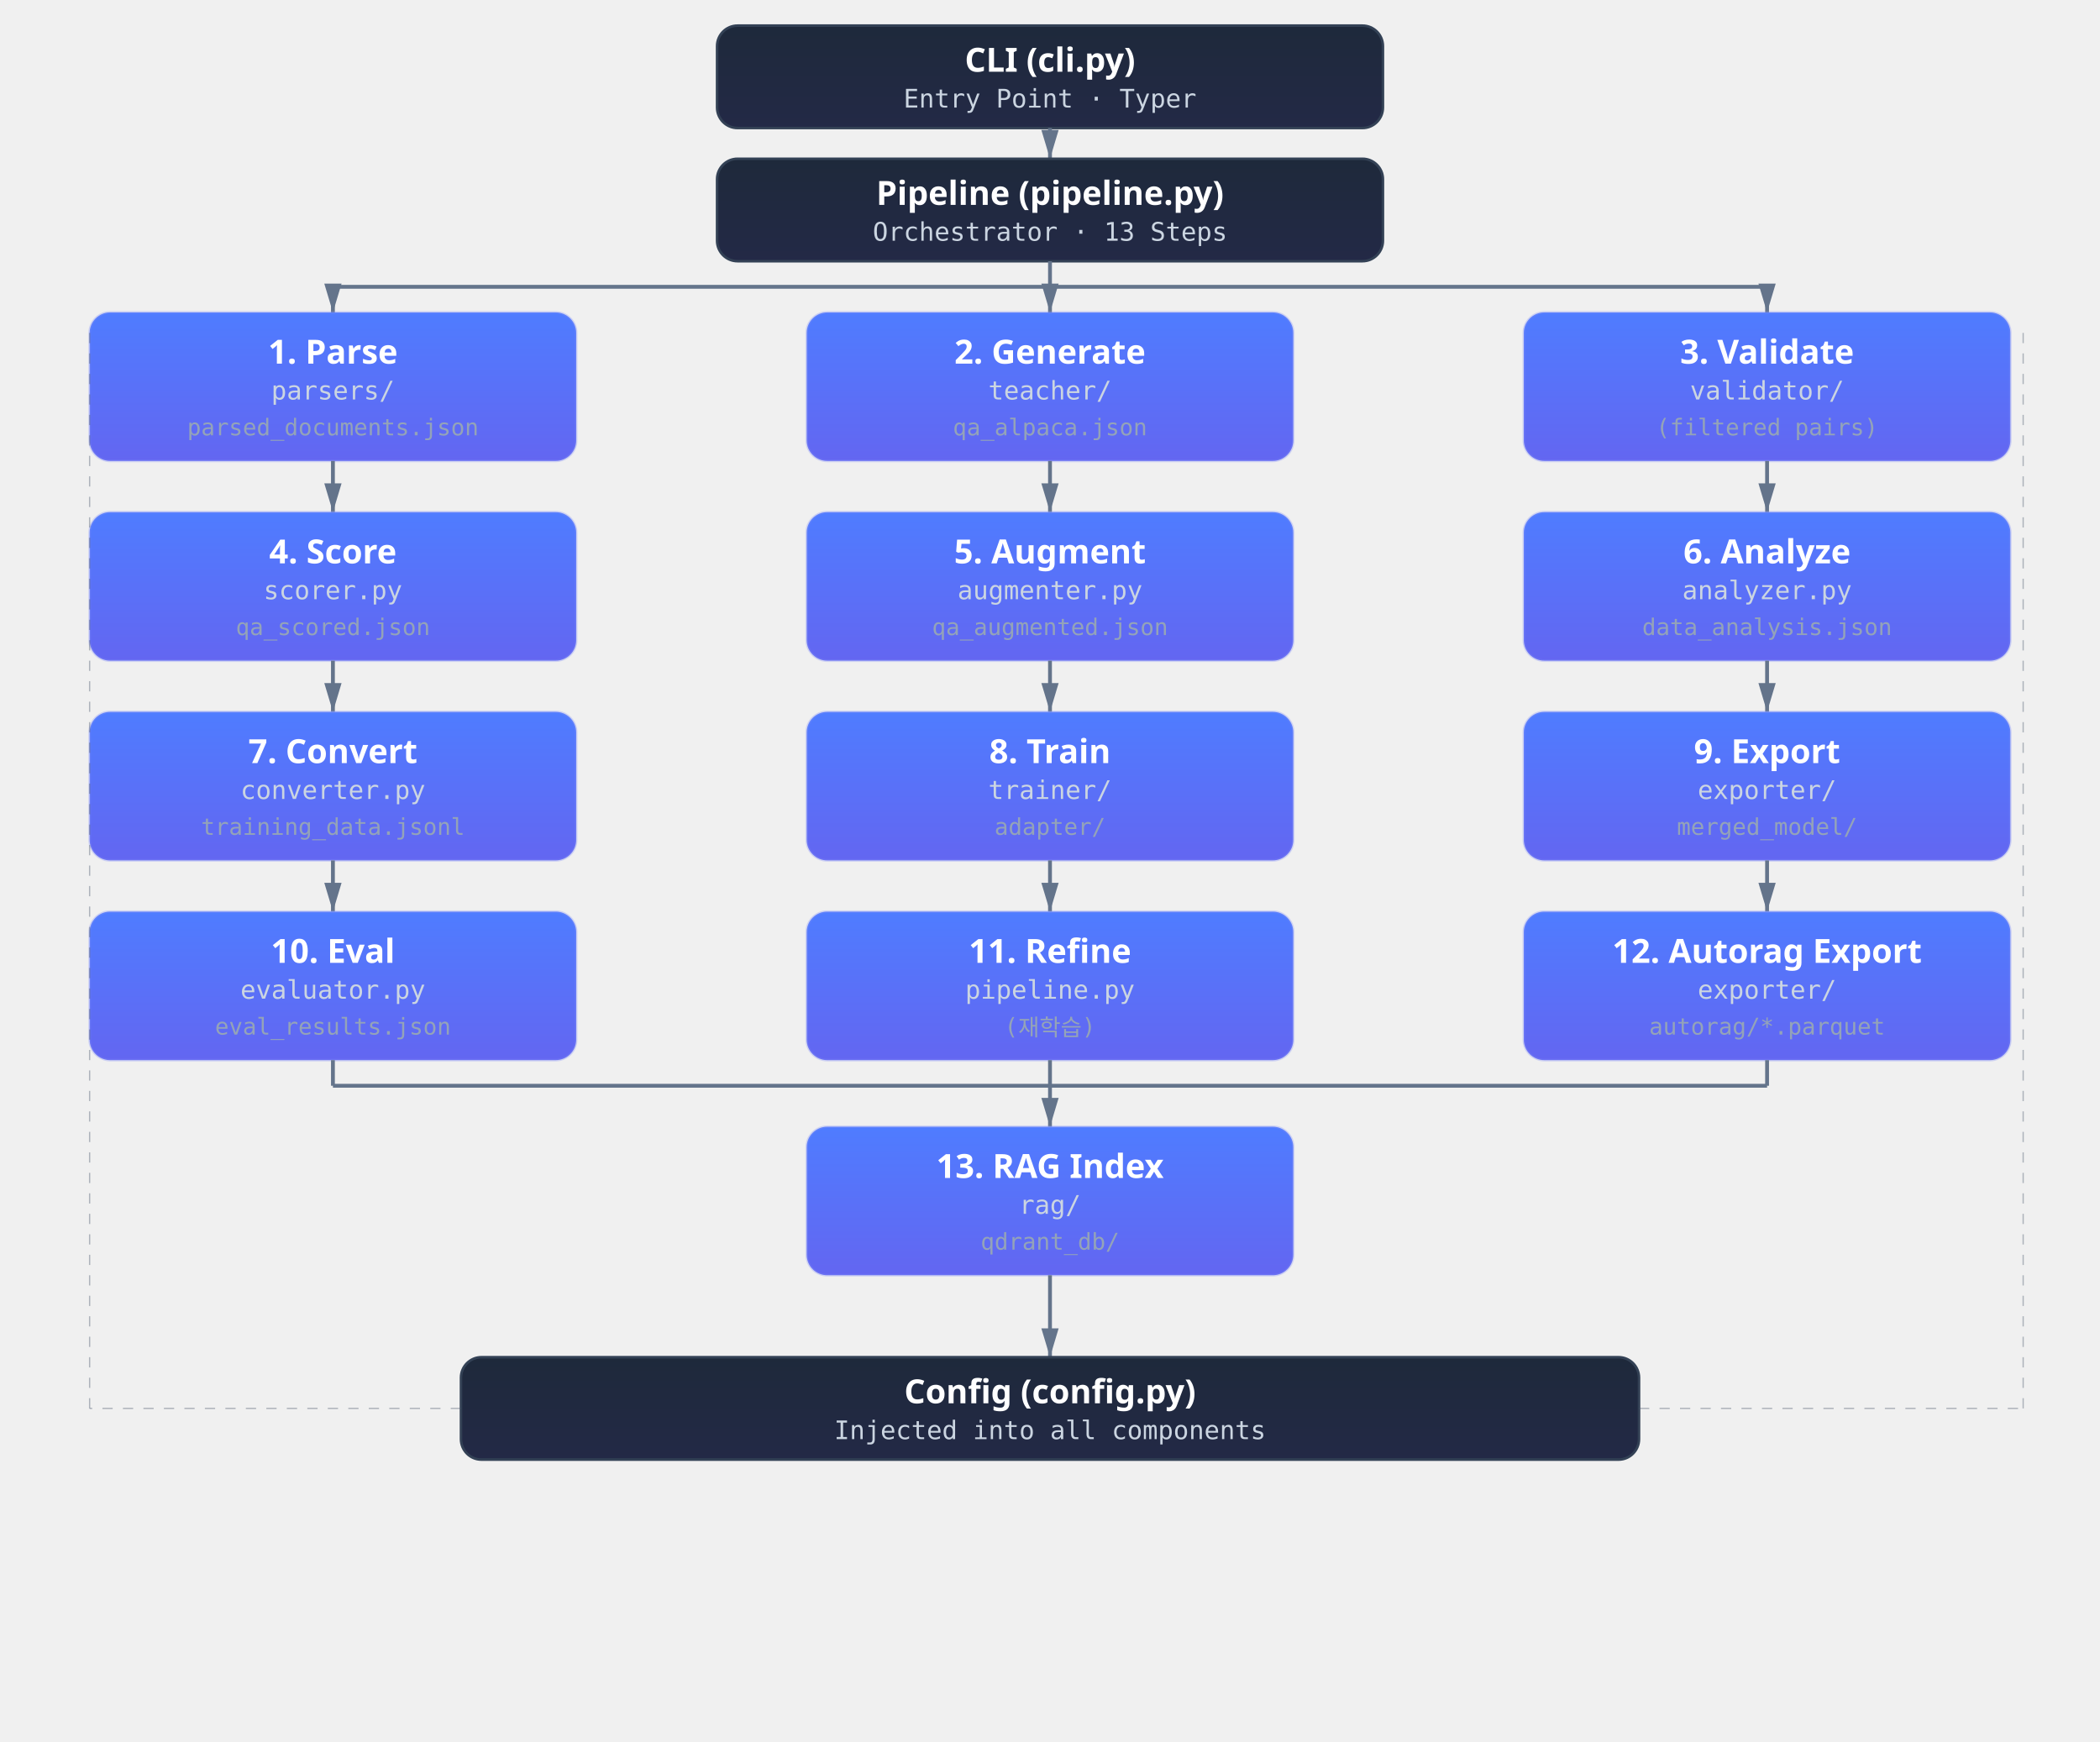
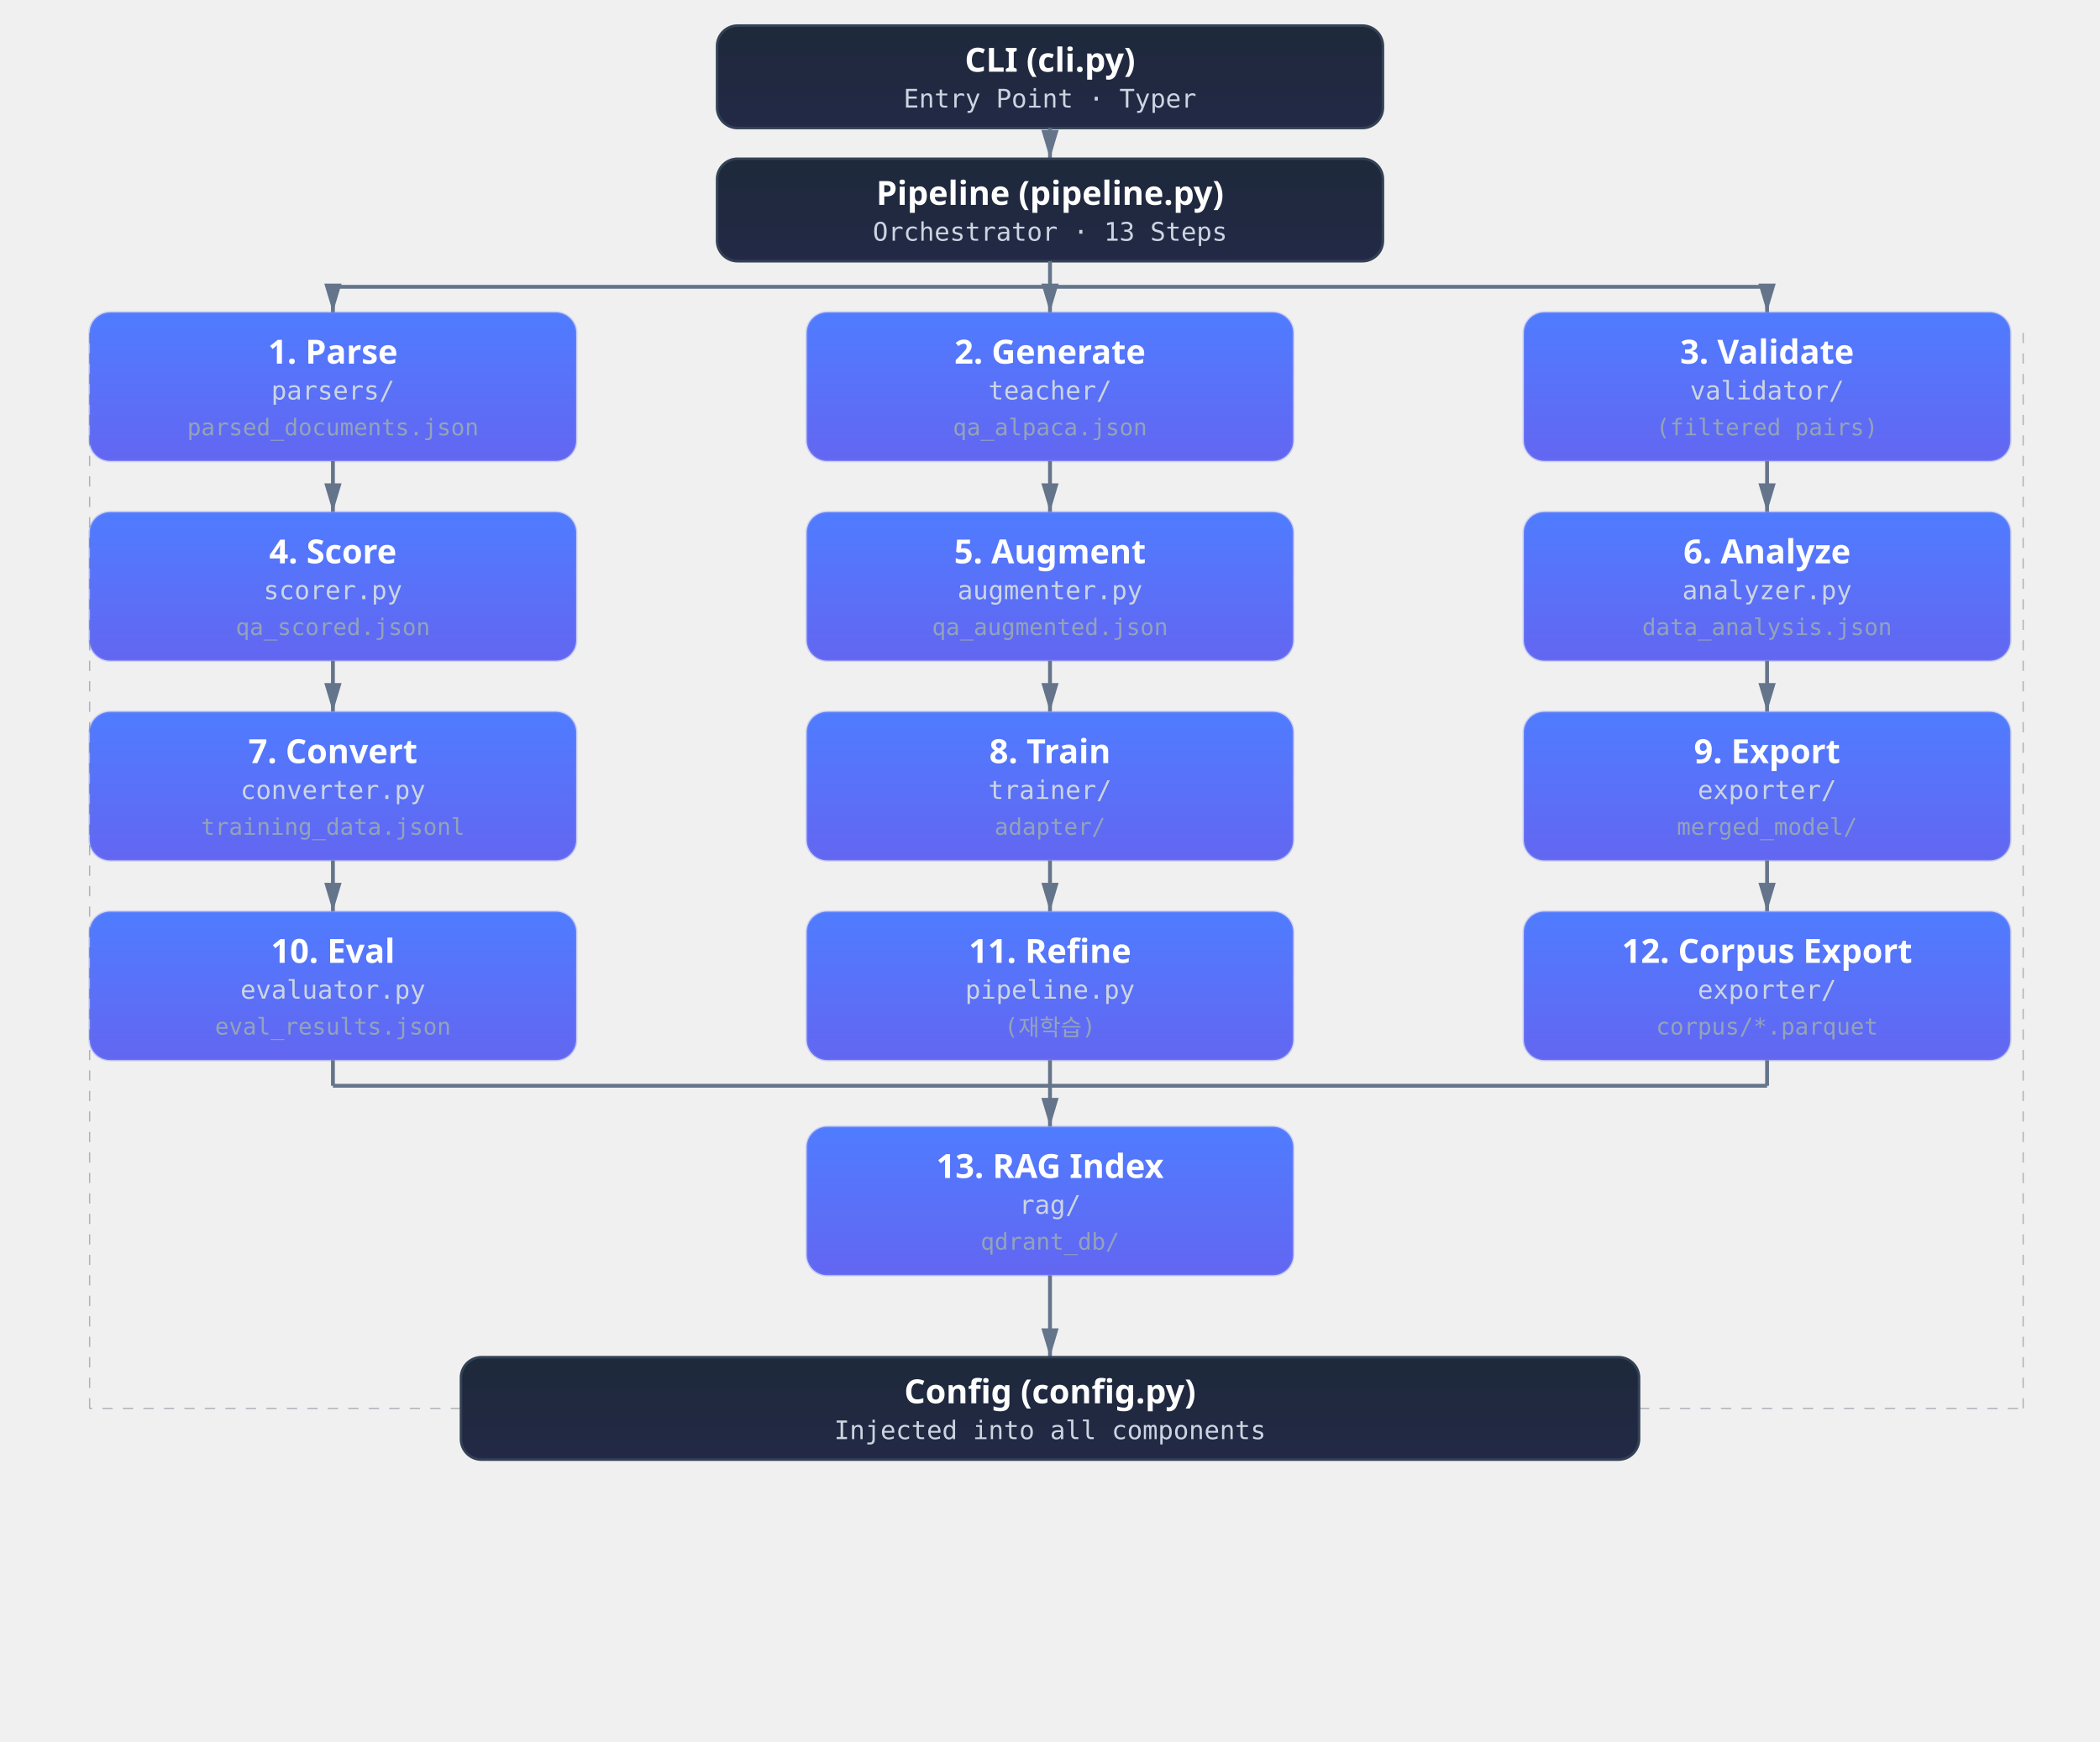
<svg xmlns="http://www.w3.org/2000/svg" viewBox="0 0 820 680" role="img" aria-labelledby="cd-title cd-desc" style="max-width:820px;width:100%;height:auto;display:block;margin:0 auto;">
  <defs>
    <marker id="cd-arrow" viewBox="0 0 10 8" refX="10" refY="4" markerWidth="8" markerHeight="6" orient="auto">
      <path d="M0,1 L10,4 L0,7" fill="#64748B" />
    </marker>
    <linearGradient id="cd-step" x1="0" y1="0" x2="0" y2="1">
      <stop offset="0%" stop-color="#4F7CFF" />
      <stop offset="100%" stop-color="#6366F1" />
    </linearGradient>
    <linearGradient id="cd-dark" x1="0" y1="0" x2="0" y2="1">
      <stop offset="0%" stop-color="#1E293B" />
      <stop offset="100%" stop-color="#232946" />
    </linearGradient>
  </defs>
  <style>
            .cd-box{rx:8;ry:8;stroke-width:1}
            .cd-title{fill:#FFF;font-size:13px;font-weight:700;font-family:Pretendard,system-ui,sans-serif;text-anchor:middle}
            .cd-sub{fill:#CBD5E1;font-size:10px;font-family:'JetBrains Mono',monospace;text-anchor:middle}
            .cd-out{fill:#94A3B8;font-size:9px;font-family:'JetBrains Mono',monospace;text-anchor:middle}
            .cd-arr{stroke:#64748B;stroke-width:1.5;fill:none;marker-end:url(#cd-arrow)}
          </style>
  <rect x="280" y="10" width="260" height="40" class="cd-box" fill="url(#cd-dark)" stroke="#334155" />
  <text x="410" y="28" class="cd-title" font-size="12">CLI (cli.py)</text>
  <text x="410" y="42" class="cd-sub">Entry Point · Typer</text>
  <line x1="410" y1="50" x2="410" y2="62" class="cd-arr" />
  <rect x="280" y="62" width="260" height="40" class="cd-box" fill="url(#cd-dark)" stroke="#334155" />
  <text x="410" y="80" class="cd-title" font-size="12">Pipeline (pipeline.py)</text>
  <text x="410" y="94" class="cd-sub">Orchestrator · 13 Steps</text>
  <line x1="410" y1="102" x2="410" y2="112" stroke="#64748B" stroke-width="1.5" />
  <line x1="130" y1="112" x2="690" y2="112" stroke="#64748B" stroke-width="1.5" />
  <line x1="130" y1="112" x2="130" y2="122" class="cd-arr" />
  <line x1="410" y1="112" x2="410" y2="122" class="cd-arr" />
  <line x1="690" y1="112" x2="690" y2="122" class="cd-arr" />
  <rect x="35" y="122" width="190" height="58" class="cd-box" fill="url(#cd-step)" stroke="#818CF8" stroke-opacity="0.3" />
  <text x="130" y="142" class="cd-title">1. Parse</text>
  <text x="130" y="156" class="cd-sub">parsers/</text>
  <text x="130" y="170" class="cd-out">parsed_documents.json</text>
  <rect x="315" y="122" width="190" height="58" class="cd-box" fill="url(#cd-step)" stroke="#818CF8" stroke-opacity="0.3" />
  <text x="410" y="142" class="cd-title">2. Generate</text>
  <text x="410" y="156" class="cd-sub">teacher/</text>
  <text x="410" y="170" class="cd-out">qa_alpaca.json</text>
  <rect x="595" y="122" width="190" height="58" class="cd-box" fill="url(#cd-step)" stroke="#818CF8" stroke-opacity="0.3" />
  <text x="690" y="142" class="cd-title">3. Validate</text>
  <text x="690" y="156" class="cd-sub">validator/</text>
  <text x="690" y="170" class="cd-out">(filtered pairs)</text>
  <line x1="130" y1="180" x2="130" y2="200" class="cd-arr" />
  <line x1="410" y1="180" x2="410" y2="200" class="cd-arr" />
  <line x1="690" y1="180" x2="690" y2="200" class="cd-arr" />
  <rect x="35" y="200" width="190" height="58" class="cd-box" fill="url(#cd-step)" stroke="#818CF8" stroke-opacity="0.3" />
  <text x="130" y="220" class="cd-title">4. Score</text>
  <text x="130" y="234" class="cd-sub">scorer.py</text>
  <text x="130" y="248" class="cd-out">qa_scored.json</text>
  <rect x="315" y="200" width="190" height="58" class="cd-box" fill="url(#cd-step)" stroke="#818CF8" stroke-opacity="0.3" />
  <text x="410" y="220" class="cd-title">5. Augment</text>
  <text x="410" y="234" class="cd-sub">augmenter.py</text>
  <text x="410" y="248" class="cd-out">qa_augmented.json</text>
  <rect x="595" y="200" width="190" height="58" class="cd-box" fill="url(#cd-step)" stroke="#818CF8" stroke-opacity="0.3" />
  <text x="690" y="220" class="cd-title">6. Analyze</text>
  <text x="690" y="234" class="cd-sub">analyzer.py</text>
  <text x="690" y="248" class="cd-out">data_analysis.json</text>
  <line x1="130" y1="258" x2="130" y2="278" class="cd-arr" />
  <line x1="410" y1="258" x2="410" y2="278" class="cd-arr" />
  <line x1="690" y1="258" x2="690" y2="278" class="cd-arr" />
  <rect x="35" y="278" width="190" height="58" class="cd-box" fill="url(#cd-step)" stroke="#818CF8" stroke-opacity="0.3" />
  <text x="130" y="298" class="cd-title">7. Convert</text>
  <text x="130" y="312" class="cd-sub">converter.py</text>
  <text x="130" y="326" class="cd-out">training_data.jsonl</text>
  <rect x="315" y="278" width="190" height="58" class="cd-box" fill="url(#cd-step)" stroke="#818CF8" stroke-opacity="0.3" />
  <text x="410" y="298" class="cd-title">8. Train</text>
  <text x="410" y="312" class="cd-sub">trainer/</text>
  <text x="410" y="326" class="cd-out">adapter/</text>
  <rect x="595" y="278" width="190" height="58" class="cd-box" fill="url(#cd-step)" stroke="#818CF8" stroke-opacity="0.3" />
  <text x="690" y="298" class="cd-title">9. Export</text>
  <text x="690" y="312" class="cd-sub">exporter/</text>
  <text x="690" y="326" class="cd-out">merged_model/</text>
  <line x1="130" y1="336" x2="130" y2="356" class="cd-arr" />
  <line x1="410" y1="336" x2="410" y2="356" class="cd-arr" />
  <line x1="690" y1="336" x2="690" y2="356" class="cd-arr" />
  <rect x="35" y="356" width="190" height="58" class="cd-box" fill="url(#cd-step)" stroke="#818CF8" stroke-opacity="0.3" />
  <text x="130" y="376" class="cd-title">10. Eval</text>
  <text x="130" y="390" class="cd-sub">evaluator.py</text>
  <text x="130" y="404" class="cd-out">eval_results.json</text>
  <rect x="315" y="356" width="190" height="58" class="cd-box" fill="url(#cd-step)" stroke="#818CF8" stroke-opacity="0.3" />
  <text x="410" y="376" class="cd-title">11. Refine</text>
  <text x="410" y="390" class="cd-sub">pipeline.py</text>
  <text x="410" y="404" class="cd-out">(재학습)</text>
  <rect x="595" y="356" width="190" height="58" class="cd-box" fill="url(#cd-step)" stroke="#818CF8" stroke-opacity="0.3" />
-   <text x="690" y="376" class="cd-title">12. Autorag Export</text>
+   <text x="690" y="376" class="cd-title">12. Corpus Export</text>
  <text x="690" y="390" class="cd-sub">exporter/</text>
-   <text x="690" y="404" class="cd-out">autorag/*.parquet</text>
+   <text x="690" y="404" class="cd-out">corpus/*.parquet</text>
  <line x1="130" y1="414" x2="130" y2="424" stroke="#64748B" stroke-width="1.5" />
  <line x1="410" y1="414" x2="410" y2="424" stroke="#64748B" stroke-width="1.5" />
  <line x1="690" y1="414" x2="690" y2="424" stroke="#64748B" stroke-width="1.5" />
  <line x1="130" y1="424" x2="690" y2="424" stroke="#64748B" stroke-width="1.5" />
  <line x1="410" y1="424" x2="410" y2="440" class="cd-arr" />
  <rect x="315" y="440" width="190" height="58" class="cd-box" fill="url(#cd-step)" stroke="#818CF8" stroke-opacity="0.3" />
  <text x="410" y="460" class="cd-title">13. RAG Index</text>
  <text x="410" y="474" class="cd-sub">rag/</text>
  <text x="410" y="488" class="cd-out">qdrant_db/</text>
  <line x1="410" y1="498" x2="410" y2="530" class="cd-arr" />
  <rect x="180" y="530" width="460" height="40" class="cd-box" fill="url(#cd-dark)" stroke="#334155" />
  <text x="410" y="548" class="cd-title" font-size="12">Config (config.py)</text>
  <text x="410" y="562" class="cd-sub">Injected into all components</text>
  <line x1="180" y1="550" x2="35" y2="550" stroke="#475569" stroke-width="0.5" stroke-dasharray="4,4" opacity="0.4" />
  <line x1="35" y1="550" x2="35" y2="130" stroke="#475569" stroke-width="0.5" stroke-dasharray="4,4" opacity="0.4" />
  <line x1="640" y1="550" x2="790" y2="550" stroke="#475569" stroke-width="0.5" stroke-dasharray="4,4" opacity="0.4" />
  <line x1="790" y1="550" x2="790" y2="130" stroke="#475569" stroke-width="0.5" stroke-dasharray="4,4" opacity="0.4" />
</svg>
